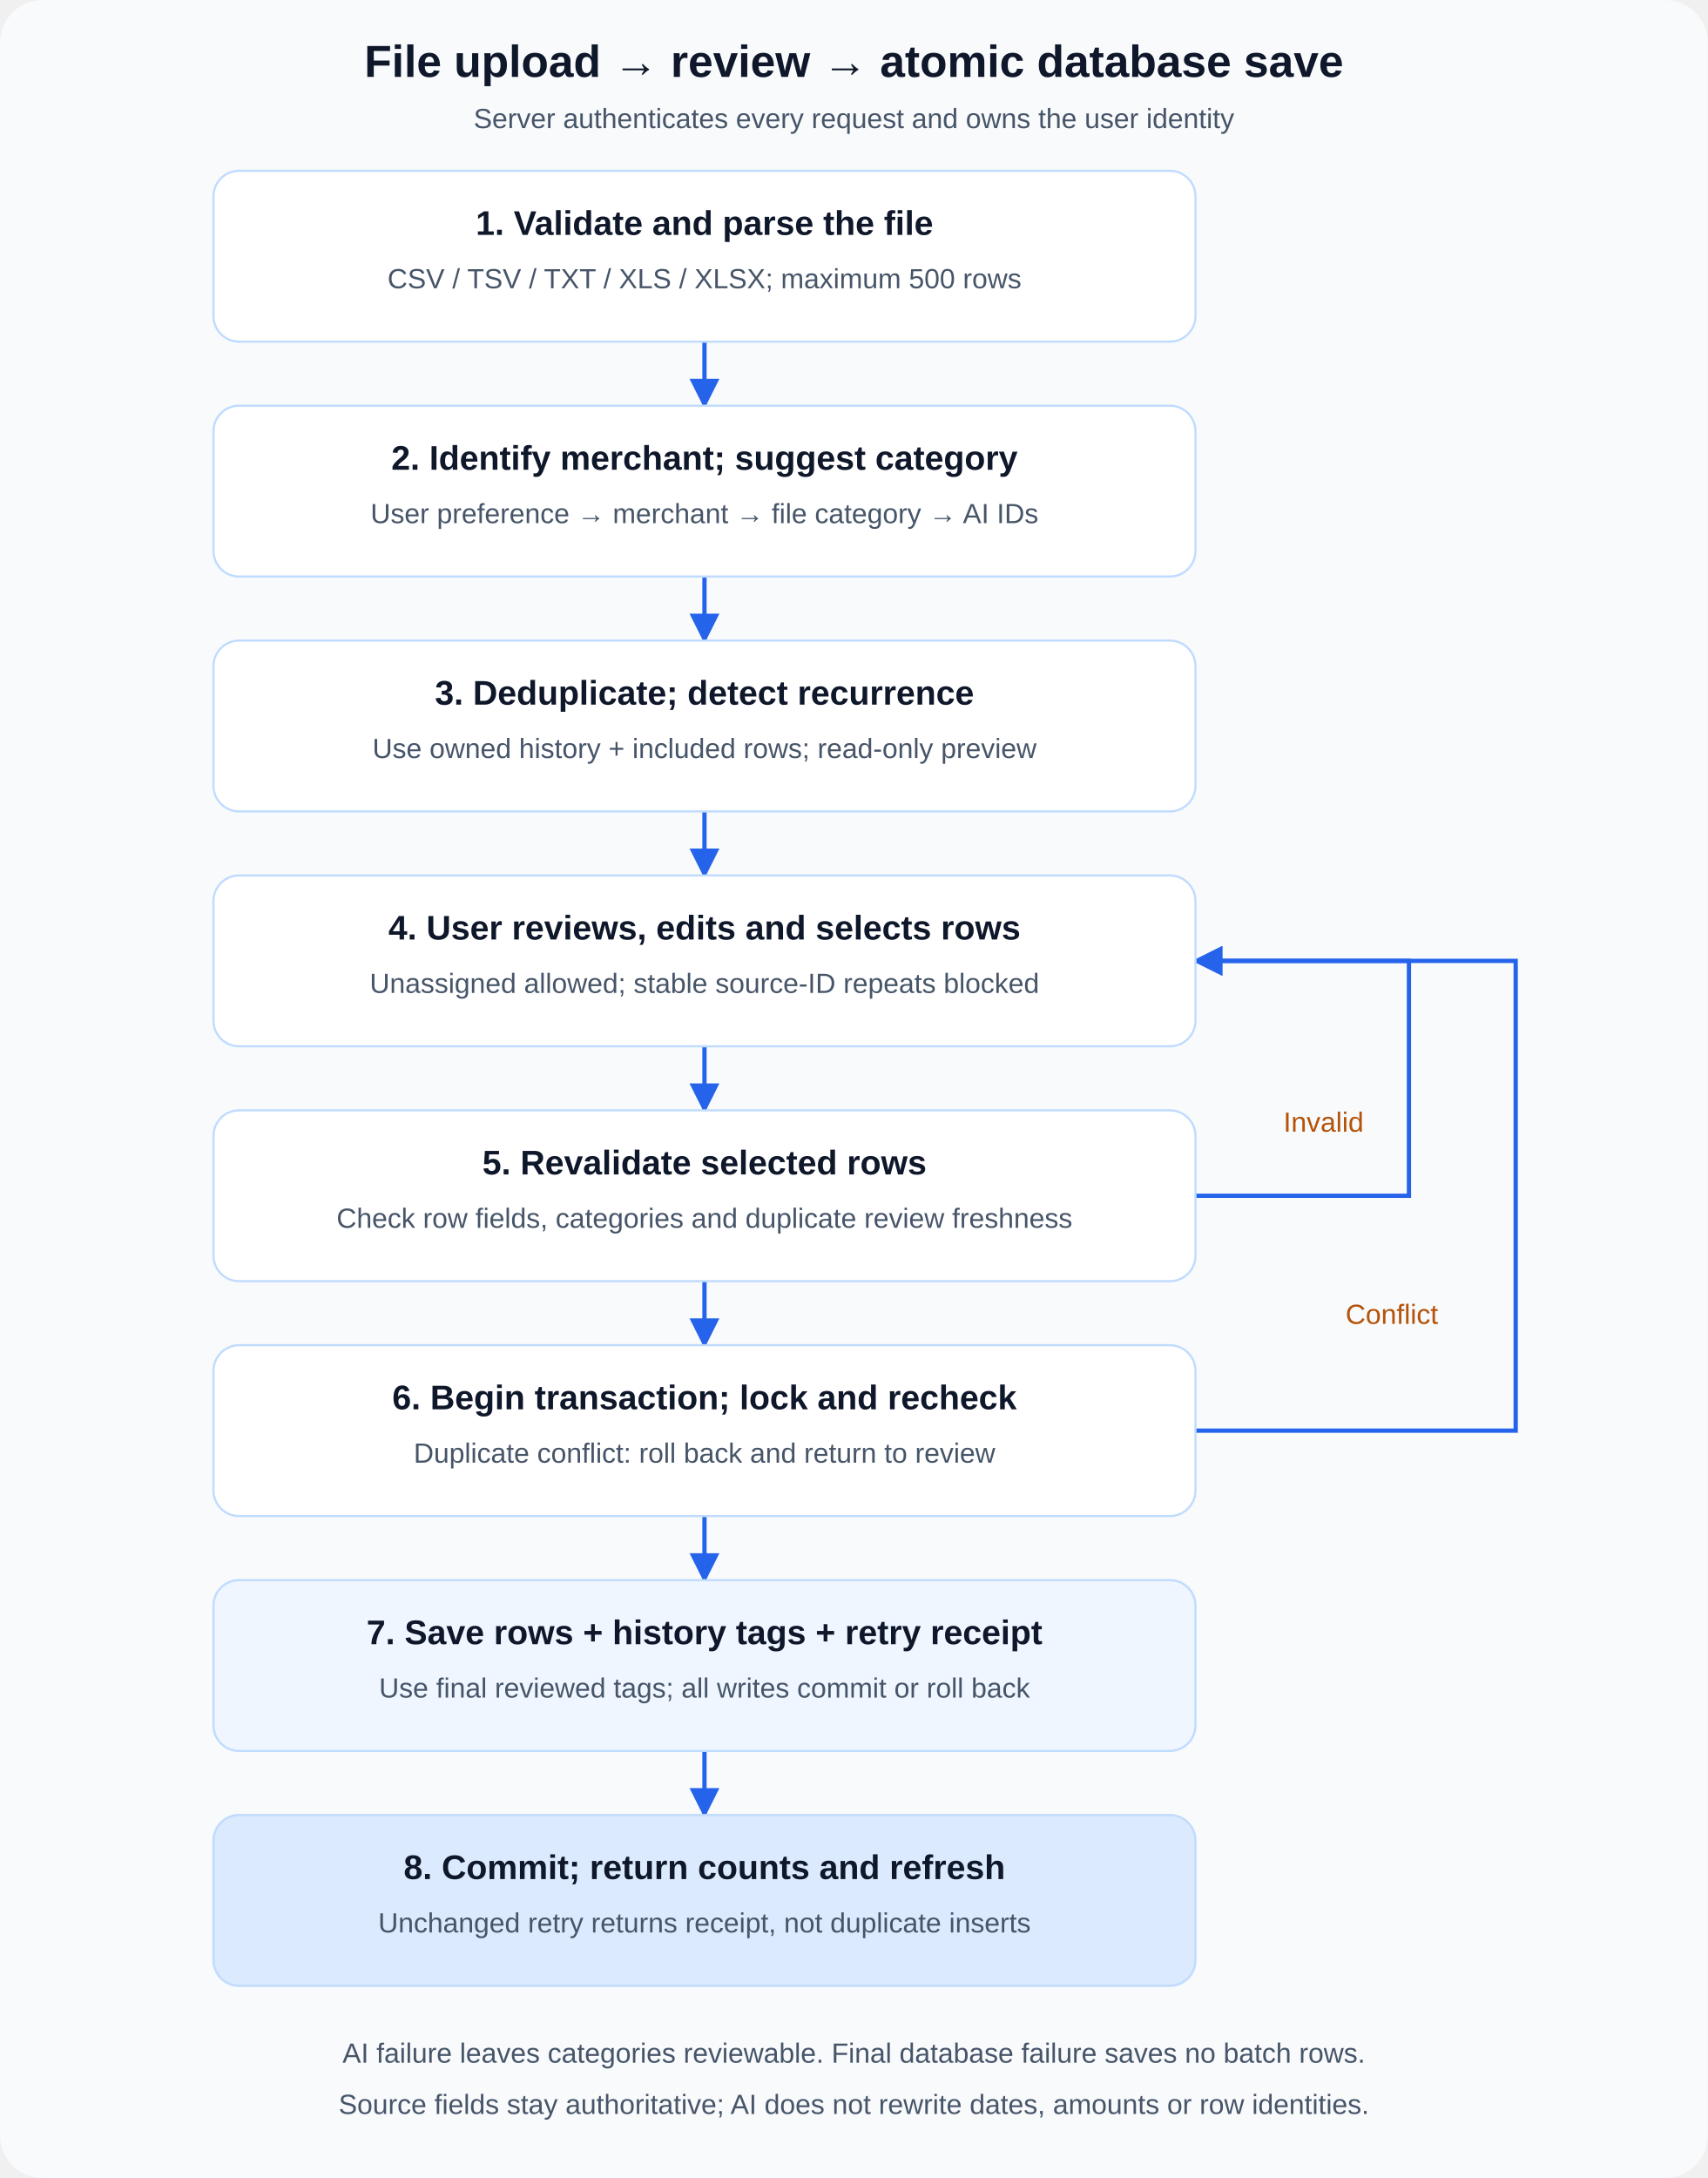
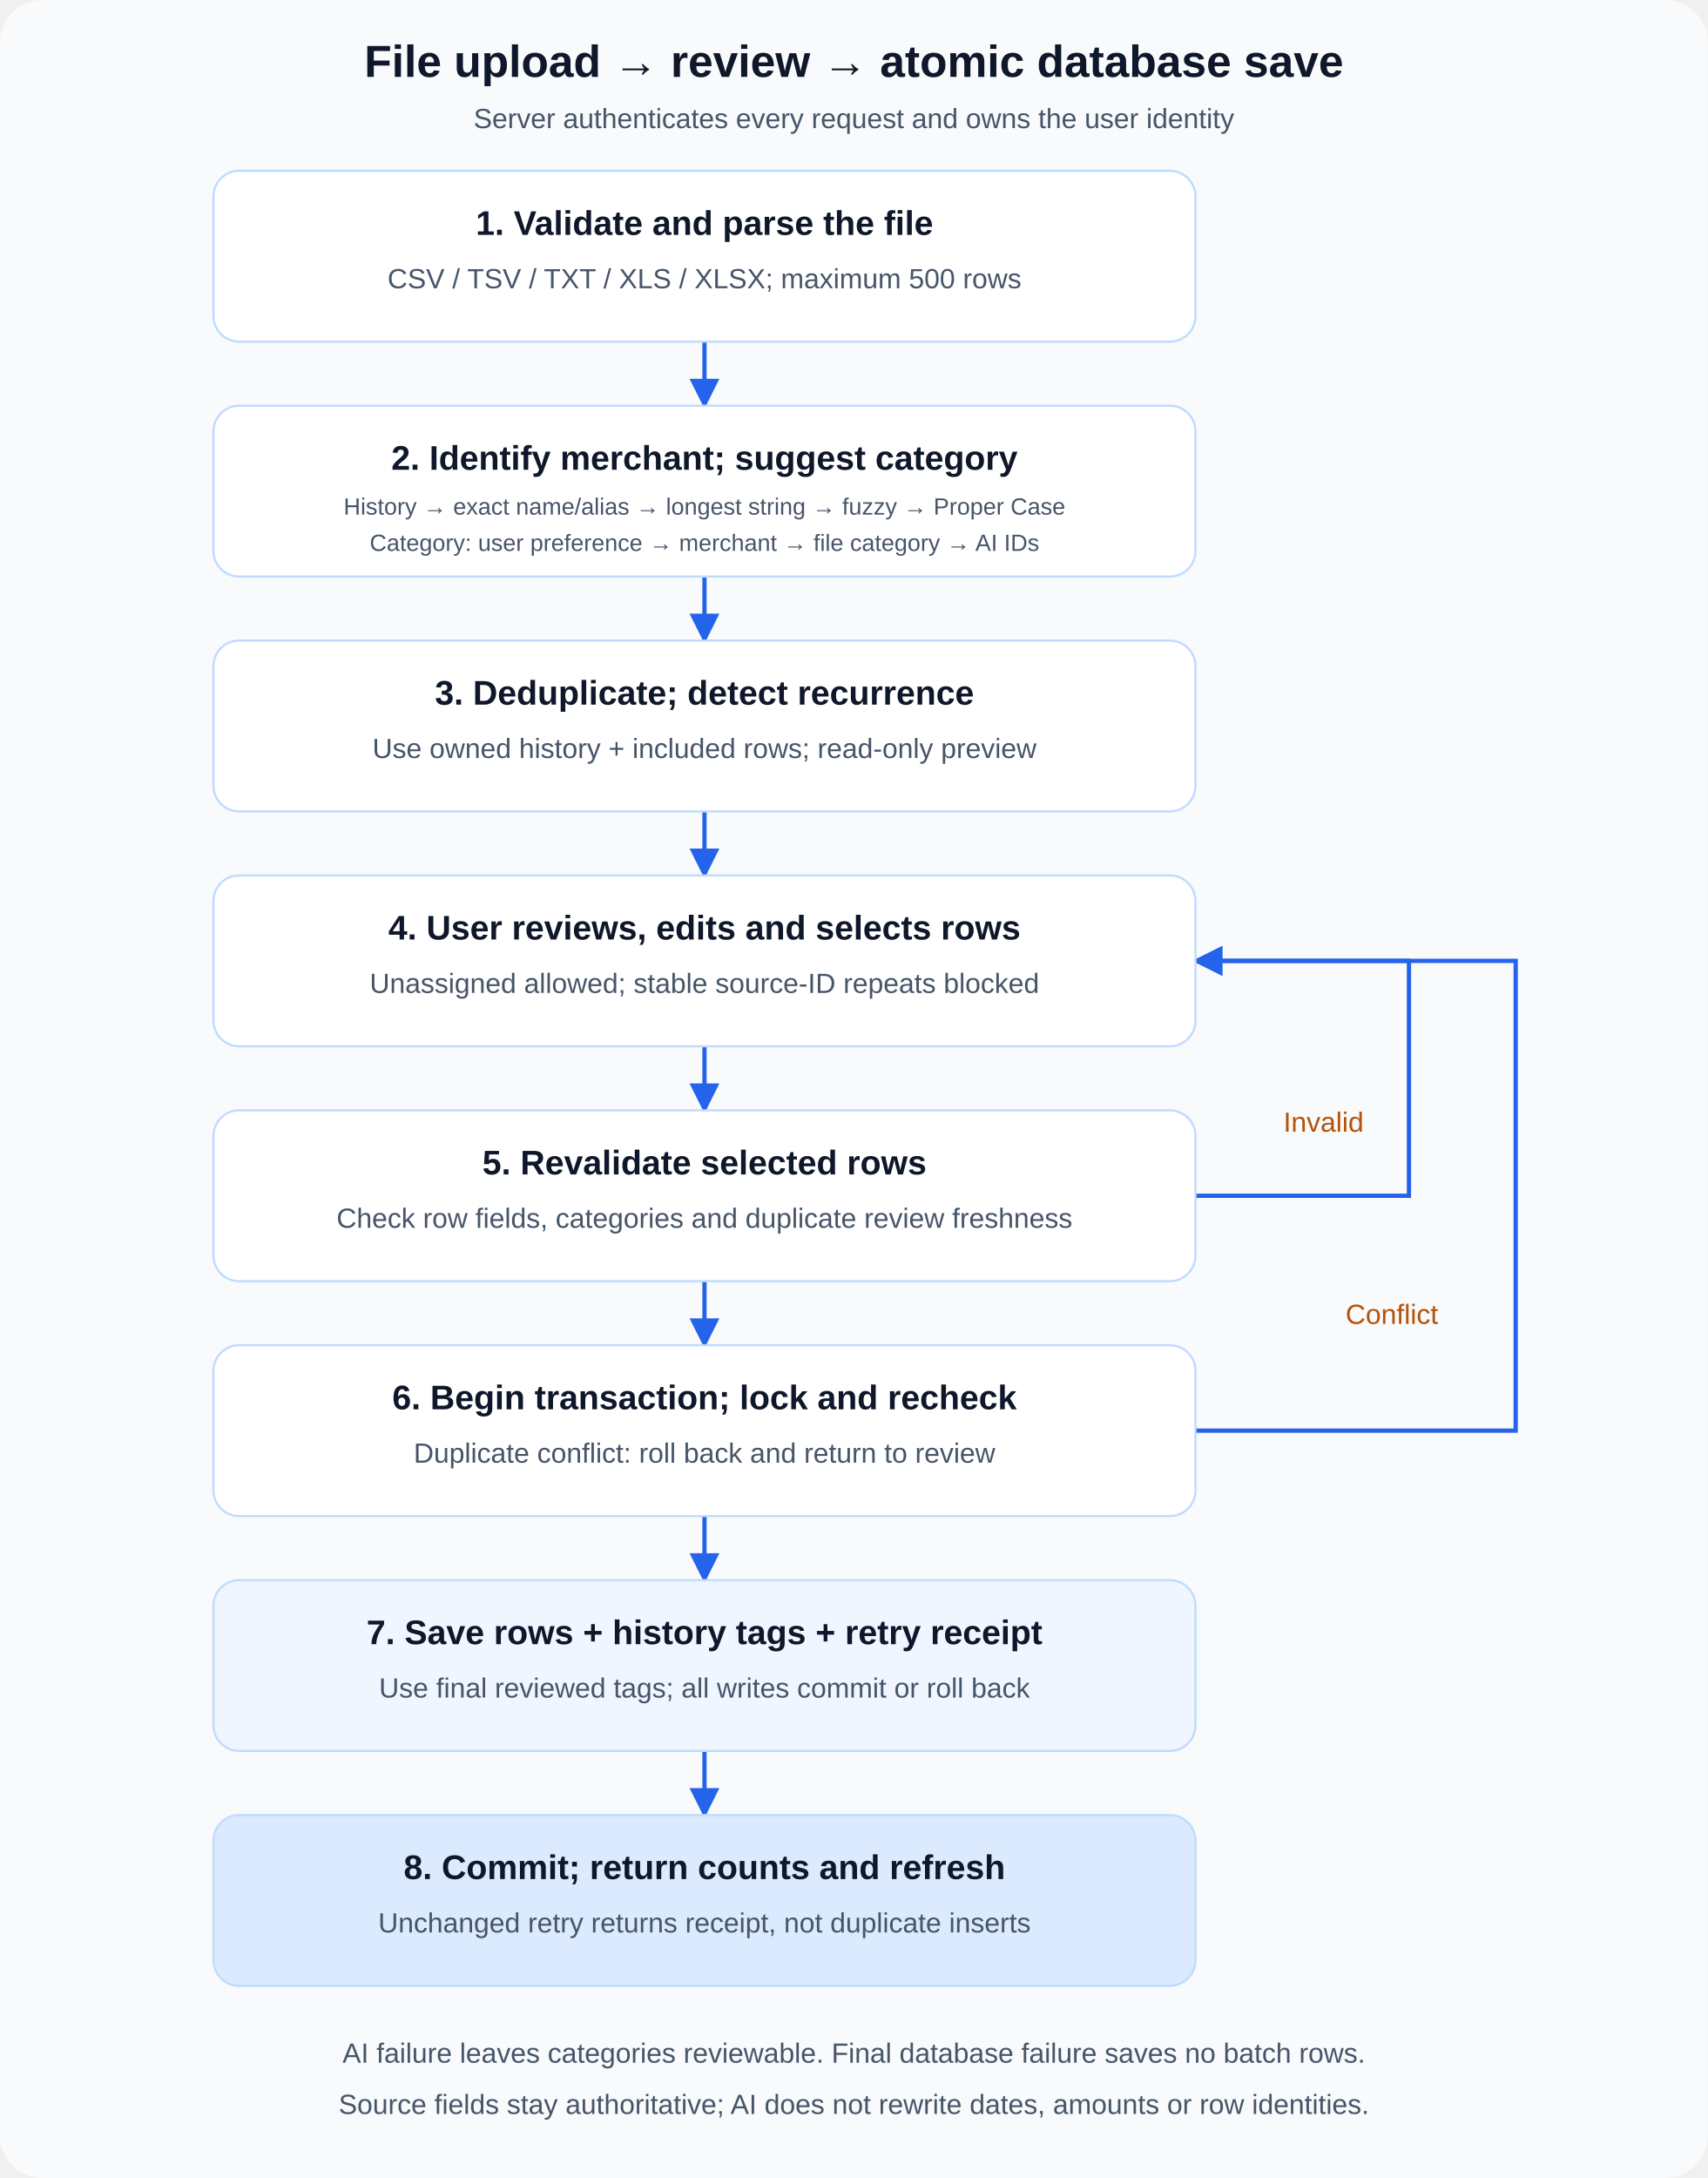
<svg xmlns="http://www.w3.org/2000/svg" width="800" height="1020" viewBox="0 0 800 1020" role="img" aria-labelledby="title desc">
  <defs>
    <marker id="arrow" viewBox="0 0 10 10" refX="9" refY="5" markerWidth="7" markerHeight="7" orient="auto-start-reverse">
      <path d="M0 0L10 5L0 10Z" fill="#2563eb" />
    </marker>
  </defs>
  <rect width="800" height="1020" rx="20" fill="#f8fafc" />
  <g font-family="Arial, sans-serif" text-anchor="middle" fill="#0f172a">
    <text x="400" y="36" font-size="21" font-weight="700">File upload → review → atomic database save</text>
    <text x="400" y="60" font-size="13" fill="#475569">Server authenticates every request and owns the user identity</text>
    <g fill="none" stroke="#2563eb" stroke-width="2" marker-end="url(#arrow)">
      <path d="M330 160V190" />
      <path d="M330 270V300" />
      <path d="M330 380V410" />
      <path d="M330 490V520" />
      <path d="M330 600V630" />
      <path d="M330 710V740" />
      <path d="M330 820V850" />
      <path d="M560 560H660V450H560" />
      <path d="M560 670H710V450H560" />
    </g>
    <g stroke="#bfdbfe" fill="#ffffff">
      <rect x="100" y="80" width="460" height="80" rx="12" />
      <rect x="100" y="190" width="460" height="80" rx="12" />
      <rect x="100" y="300" width="460" height="80" rx="12" />
      <rect x="100" y="410" width="460" height="80" rx="12" />
      <rect x="100" y="520" width="460" height="80" rx="12" />
      <rect x="100" y="630" width="460" height="80" rx="12" />
      <rect x="100" y="740" width="460" height="80" rx="12" fill="#eff6ff" />
      <rect x="100" y="850" width="460" height="80" rx="12" fill="#dbeafe" />
    </g>
    <g font-size="16" font-weight="700">
      <text x="330" y="110">1. Validate and parse the file</text>
      <text x="330" y="220">2. Identify merchant; suggest category</text>
      <text x="330" y="330">3. Deduplicate; detect recurrence</text>
      <text x="330" y="440">4. User reviews, edits and selects rows</text>
      <text x="330" y="550">5. Revalidate selected rows</text>
      <text x="330" y="660">6. Begin transaction; lock and recheck</text>
      <text x="330" y="770">7. Save rows + history tags + retry receipt</text>
      <text x="330" y="880">8. Commit; return counts and refresh</text>
    </g>
    <g font-size="13" fill="#475569">
      <text x="330" y="135">CSV / TSV / TXT / XLS / XLSX; maximum 500 rows</text>
-       <text x="330" y="245">User preference → merchant → file category → AI IDs</text>
+       <text x="330" y="241" font-size="11">History → exact name/alias → longest string → fuzzy → Proper Case</text>
+       <text x="330" y="258" font-size="11">Category: user preference → merchant → file category → AI IDs</text>
      <text x="330" y="355">Use owned history + included rows; read-only preview</text>
      <text x="330" y="465">Unassigned allowed; stable source-ID repeats blocked</text>
      <text x="330" y="575">Check row fields, categories and duplicate review freshness</text>
      <text x="330" y="685">Duplicate conflict: roll back and return to review</text>
      <text x="330" y="795">Use final reviewed tags; all writes commit or roll back</text>
      <text x="330" y="905">Unchanged retry returns receipt, not duplicate inserts</text>
      <text x="620" y="530" fill="#b45309">Invalid</text>
      <text x="652" y="620" fill="#b45309">Conflict</text>
      <text x="400" y="966">AI failure leaves categories reviewable. Final database failure saves no batch rows.</text>
      <text x="400" y="990">Source fields stay authoritative; AI does not rewrite dates, amounts or row identities.</text>
    </g>
  </g>
</svg>
